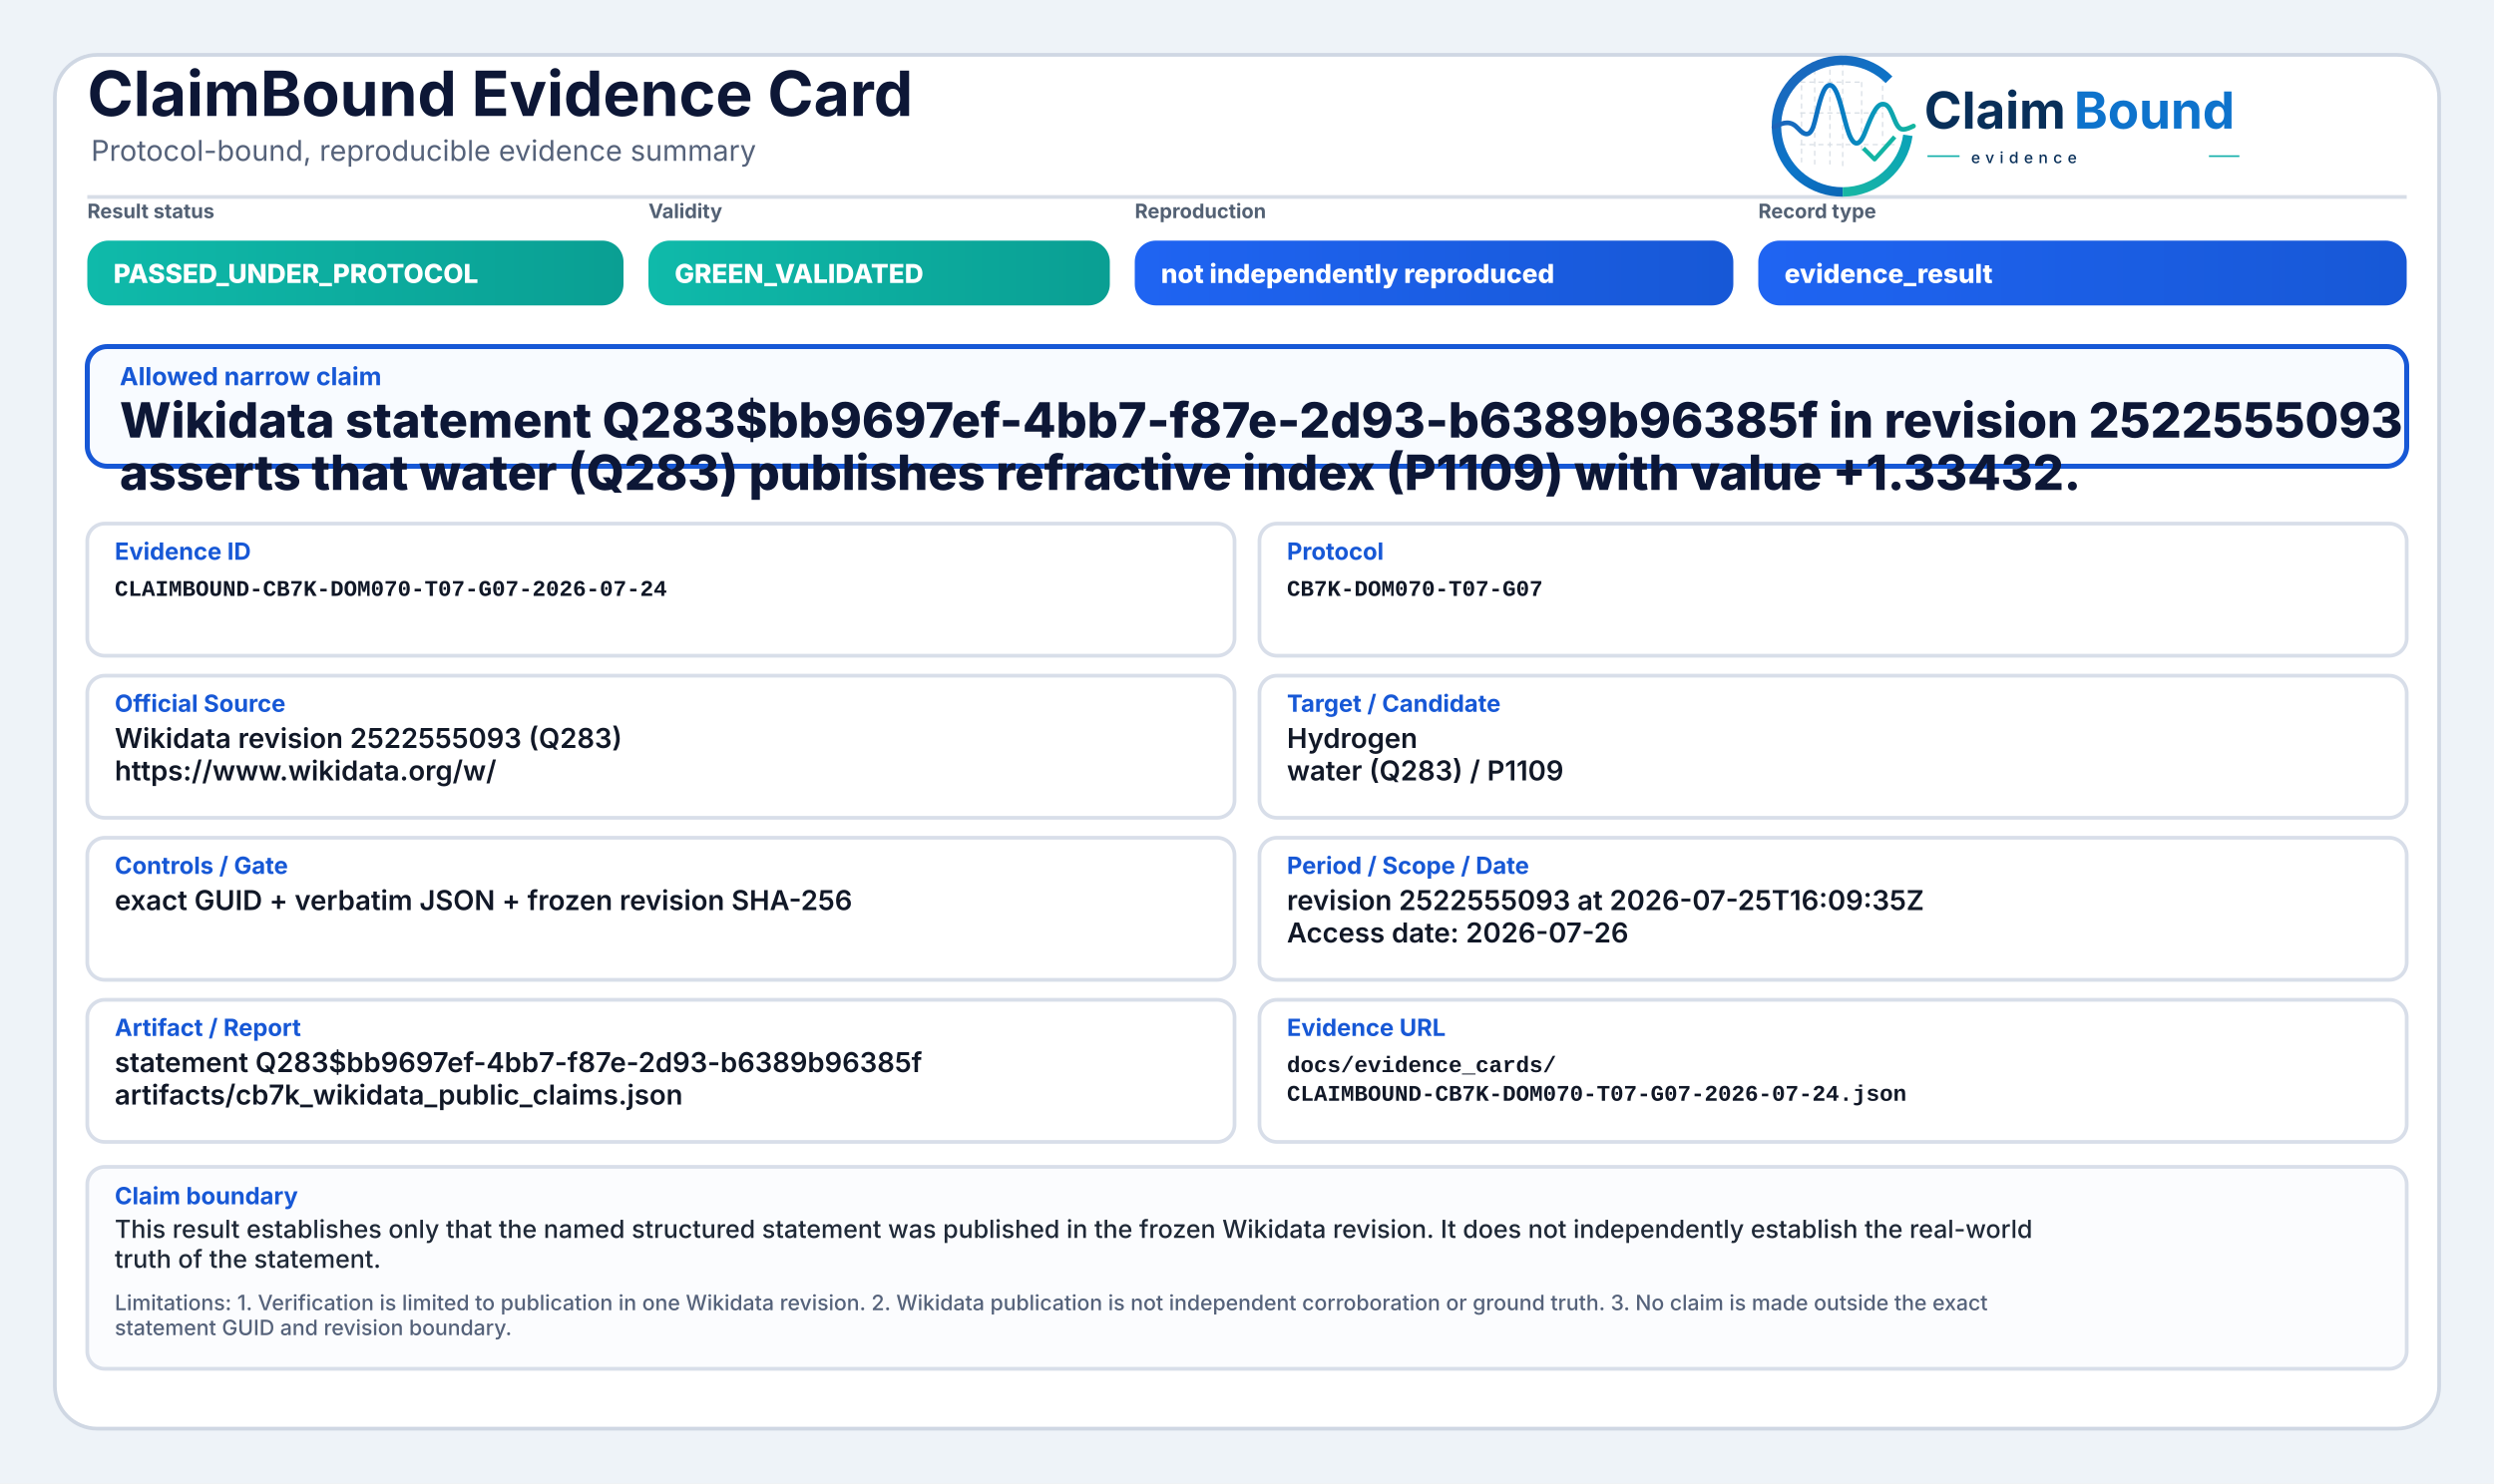
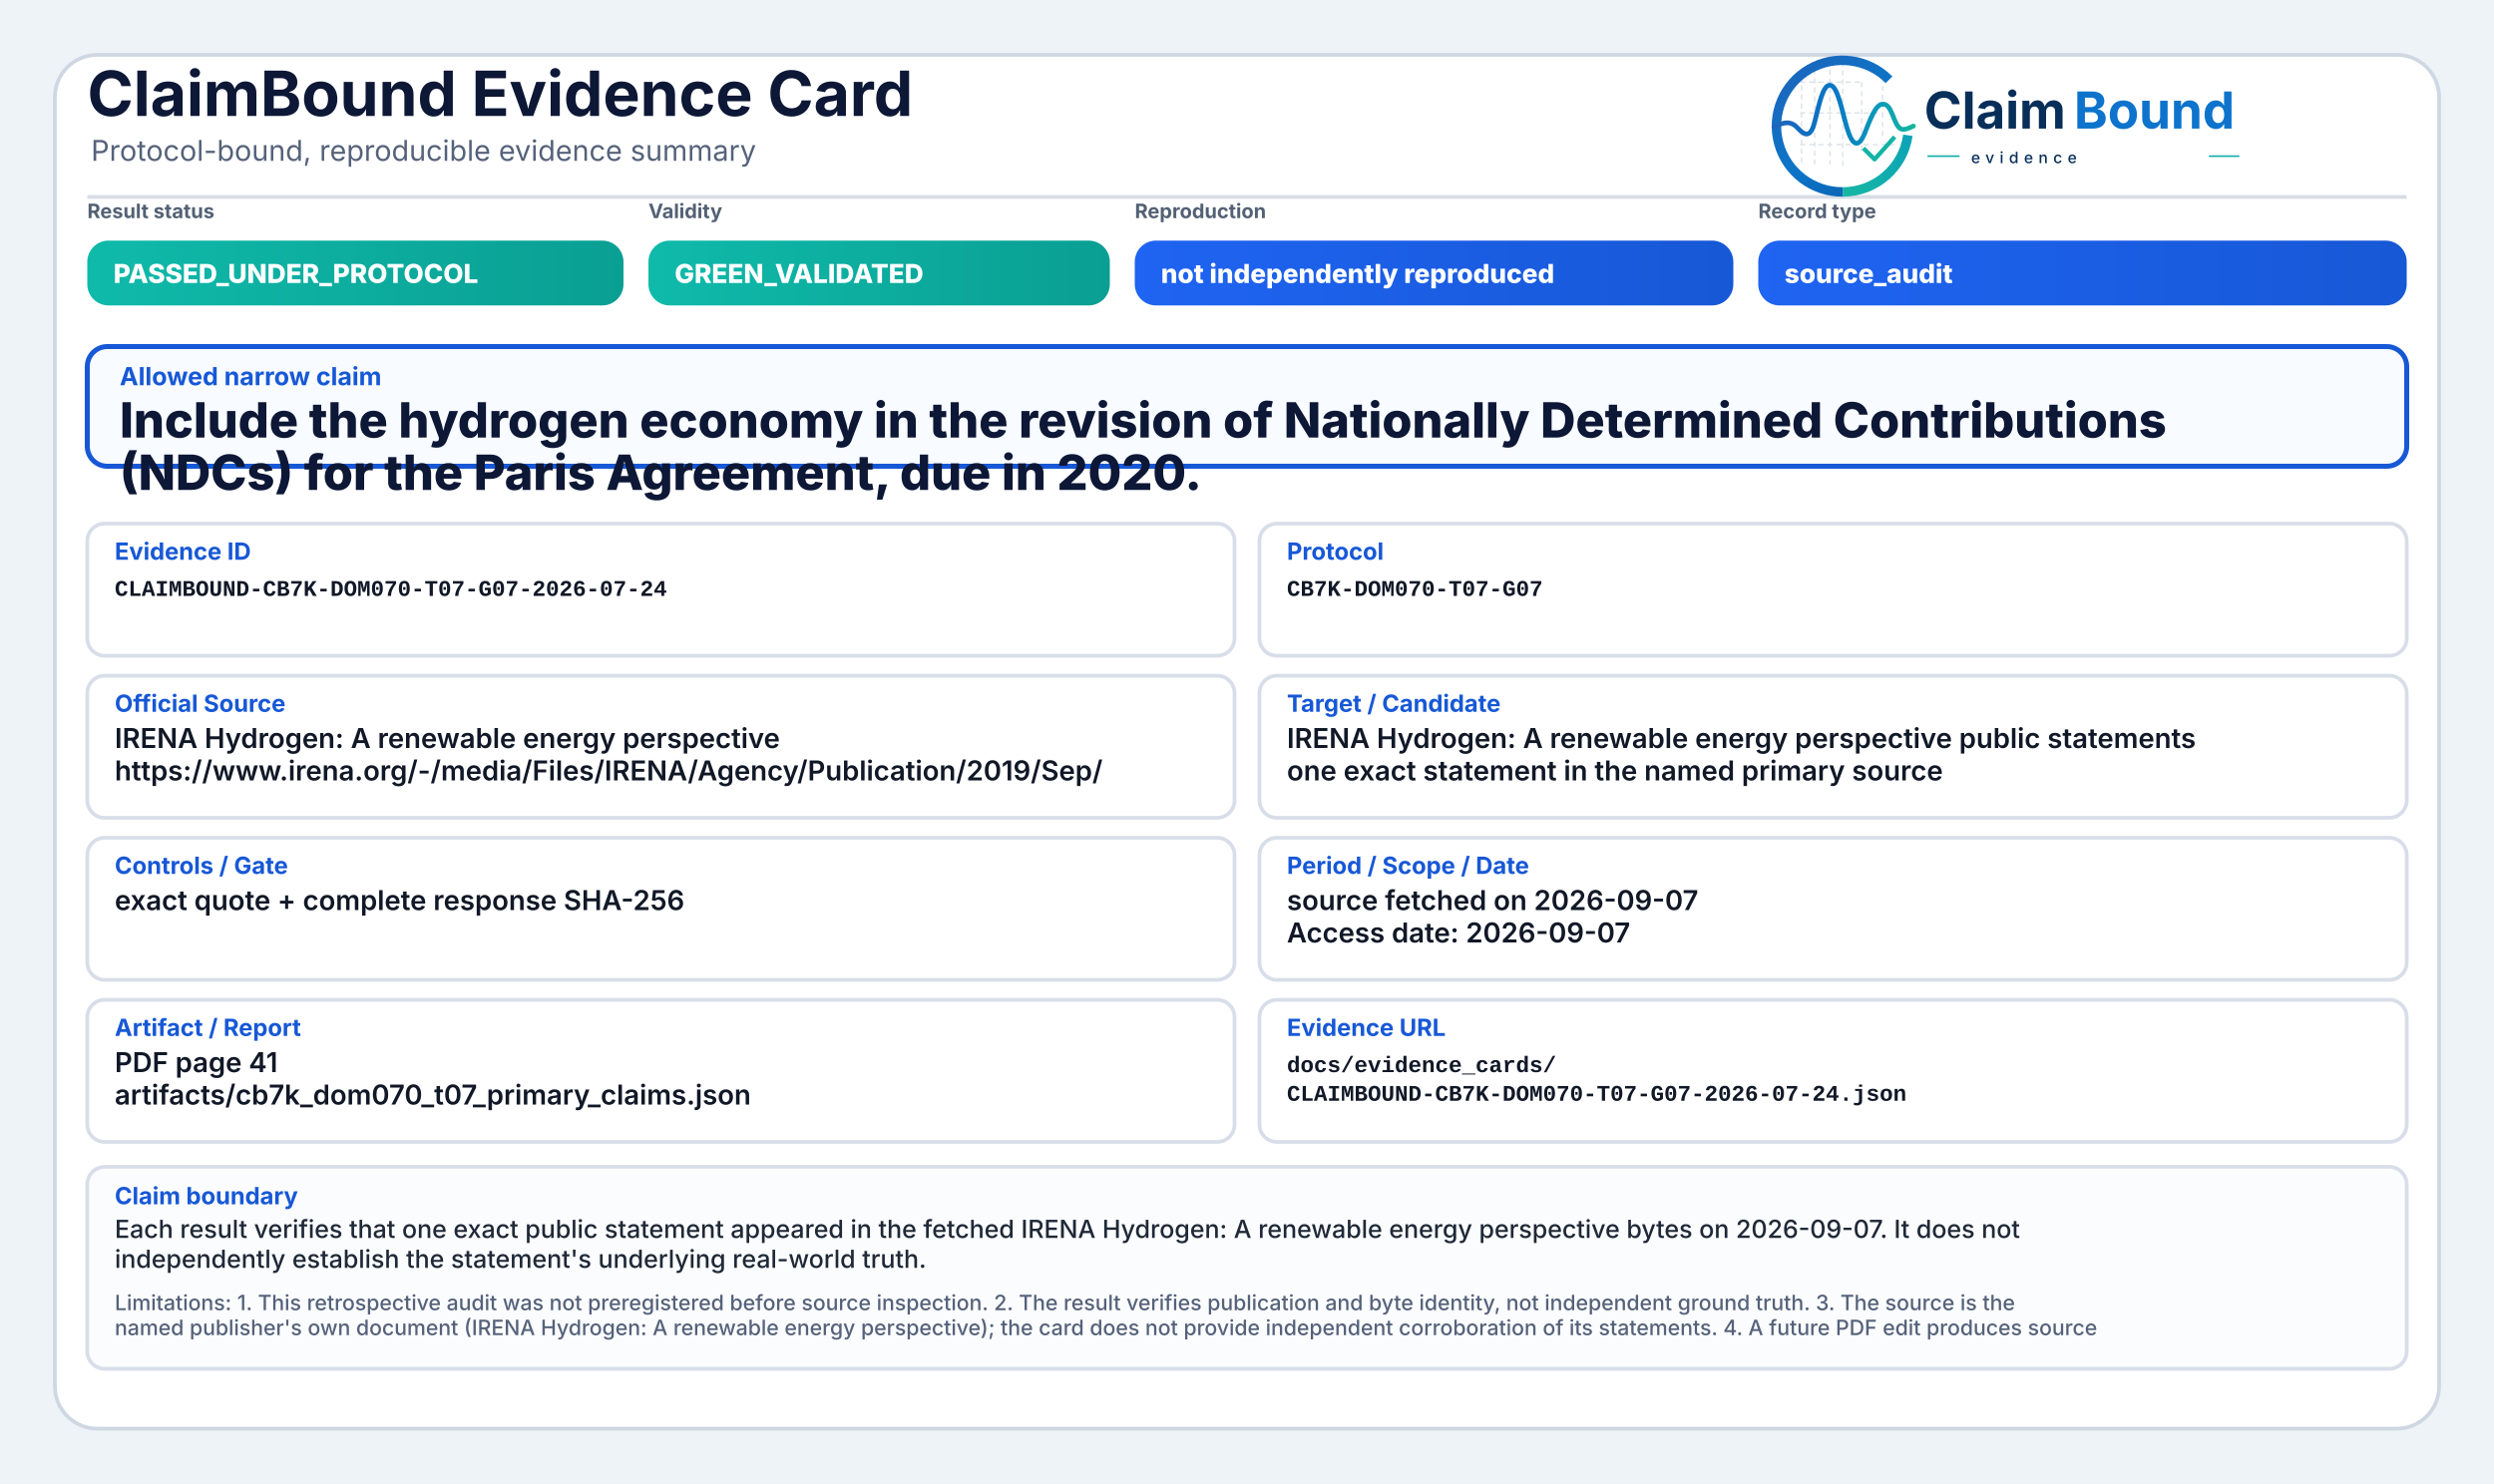
<svg xmlns="http://www.w3.org/2000/svg" width="2000" height="1190" viewBox="0 0 2000 1190" role="img" aria-label="ClaimBound Evidence Card">
  <defs>
    <linearGradient id="greenGrad" x1="0" y1="0" x2="1" y2="0">
      <stop offset="0%" stop-color="#0fbaaa" />
      <stop offset="100%" stop-color="#0a9f93" />
    </linearGradient>
    <linearGradient id="yellowGrad" x1="0" y1="0" x2="1" y2="0">
      <stop offset="0%" stop-color="#fbbf24" />
      <stop offset="100%" stop-color="#d97706" />
    </linearGradient>
    <linearGradient id="amberGrad" x1="0" y1="0" x2="1" y2="0">
      <stop offset="0%" stop-color="#f97316" />
      <stop offset="100%" stop-color="#c2410c" />
    </linearGradient>
    <linearGradient id="redGrad" x1="0" y1="0" x2="1" y2="0">
      <stop offset="0%" stop-color="#ef4444" />
      <stop offset="100%" stop-color="#b91c1c" />
    </linearGradient>
    <linearGradient id="grayGrad" x1="0" y1="0" x2="1" y2="0">
      <stop offset="0%" stop-color="#64748b" />
      <stop offset="100%" stop-color="#475569" />
    </linearGradient>
    <linearGradient id="blueGrad" x1="0" y1="0" x2="1" y2="0">
      <stop offset="0%" stop-color="#1f64f2" />
      <stop offset="100%" stop-color="#1758d6" />
    </linearGradient>
    <linearGradient id="logoRingBlue" x1="73" y1="453" x2="348" y2="793" gradientUnits="userSpaceOnUse">
      <stop offset="0" stop-color="#1E64BA" />
      <stop offset="0.55" stop-color="#0C75C8" />
      <stop offset="1" stop-color="#0A5FAB" />
    </linearGradient>
    <linearGradient id="logoRingTeal" x1="221" y1="792" x2="403" y2="594" gradientUnits="userSpaceOnUse">
      <stop offset="0" stop-color="#18B7A3" />
      <stop offset="1" stop-color="#089EBC" />
    </linearGradient>
    <linearGradient id="logoSignalGradient" x1="61" y1="628" x2="404" y2="628" gradientUnits="userSpaceOnUse">
      <stop offset="0" stop-color="#1E64BA" />
      <stop offset="0.43" stop-color="#0877C4" />
      <stop offset="0.72" stop-color="#0A97BB" />
      <stop offset="1" stop-color="#14B69E" />
    </linearGradient>
  </defs>
  <rect x="0" y="0" width="2000" height="1190" fill="#eef3f8" />
  <rect x="44" y="44" width="1912" height="1102" rx="34" fill="#ffffff" stroke="#cfd7e3" stroke-width="3" />
  <path d="M70 158 H1930" stroke="#d7dde7" stroke-width="3" />
  <text x="70" y="93" font-family="Inter, Segoe UI, Arial, sans-serif" font-size="50" font-weight="750" fill="#0d1736">ClaimBound Evidence Card</text>
  <text x="73" y="129" font-family="Inter, Segoe UI, Arial, sans-serif" font-size="23" font-weight="400" fill="#55627a">Protocol-bound, reproducible evidence summary</text>
  <g aria-label="ClaimBound evidence logo" transform="translate(1415,52) scale(0.33) translate(-40,-478)">
    <g stroke-linecap="butt" stroke-linejoin="round">
      <g stroke="#CBD3DC" stroke-width="3.2" stroke-linecap="round" stroke-dasharray="10 12" opacity="0.72">
        <path d="M130 507V714" />
        <path d="M162 490V719" />
        <path d="M199 491V719" />
        <path d="M230 471V726" />
        <path d="M276 521V690" />
        <path d="M327 508V650" />
        <path d="M128 520H277" />
        <path d="M128 595H327" />
        <path d="M128 672H355" />
      </g>
      <path d="M342.6 514.3A160 160 0 1 0 230 787" fill="none" stroke="url(#logoRingBlue)" stroke-width="23" />
      <path d="M230 787A160 160 0 0 0 388.4 649.3" fill="none" stroke="url(#logoRingTeal)" stroke-width="23" />
      <path d="M63 629.5C87 616.4 104.3 613.6 121.2 632.2C140.7 653.8 153.4 651.6 162.1 616.2C173.8 568.5 182.5 527.5 198.9 527.5C217.5 527.5 228.4 590.6 240.3 630.8C253.4 675.4 268.6 682.8 284.6 641.5C303.5 592.9 315.2 567.6 333.7 574.7C352.6 582 355.7 635.1 376.6 634.9C386.2 634.8 394 630.4 402 626.8" fill="none" stroke="url(#logoSignalGradient)" stroke-width="11.5" stroke-linecap="round" />
      <path d="M284 684.5L307.5 707.7L353 657" fill="none" stroke="#12B4A4" stroke-width="10.5" stroke-linecap="square" />
    </g>
    <text x="428" y="633" font-family="Inter, Segoe UI, Arial, sans-serif" font-size="124" font-weight="750" fill="#082F59" text-rendering="geometricPrecision">Claim</text>
    <text x="792" y="633" font-family="Inter, Segoe UI, Arial, sans-serif" font-size="124" font-weight="750" fill="#0E73CC" text-rendering="geometricPrecision">Bound</text>
    <line x1="436" y1="700" x2="514" y2="700" stroke="#11AFA9" stroke-width="4" />
    <text x="542" y="717" font-family="Inter, Segoe UI, Arial, sans-serif" font-size="38" font-weight="500" letter-spacing="13" fill="#082F59">evidence</text>
    <line x1="1120" y1="700" x2="1194" y2="700" stroke="#11AFA9" stroke-width="4" />
  </g>
  <text x="70" y="175" font-family="Inter, Segoe UI, Arial, sans-serif" font-size="16" font-weight="650" fill="#536174">Result status</text>
  <rect x="70" y="193" width="430" height="52" rx="17" fill="url(#greenGrad)" />
  <text x="91" y="227" font-family="Inter, Segoe UI, Arial, sans-serif" font-size="21" font-weight="800" fill="#ffffff">PASSED_UNDER_PROTOCOL</text>
  <text x="520" y="175" font-family="Inter, Segoe UI, Arial, sans-serif" font-size="16" font-weight="650" fill="#536174">Validity</text>
  <rect x="520" y="193" width="370" height="52" rx="17" fill="url(#greenGrad)" />
  <text x="541" y="227" font-family="Inter, Segoe UI, Arial, sans-serif" font-size="21" font-weight="800" fill="#ffffff">GREEN_VALIDATED</text>
  <text x="910" y="175" font-family="Inter, Segoe UI, Arial, sans-serif" font-size="16" font-weight="650" fill="#536174">Reproduction</text>
  <rect x="910" y="193" width="480" height="52" rx="17" fill="url(#blueGrad)" />
  <text x="931" y="227" font-family="Inter, Segoe UI, Arial, sans-serif" font-size="21" font-weight="800" fill="#ffffff">not independently reproduced</text>
  <text x="1410" y="175" font-family="Inter, Segoe UI, Arial, sans-serif" font-size="16" font-weight="650" fill="#536174">Record type</text>
  <rect x="1410" y="193" width="520" height="52" rx="17" fill="url(#blueGrad)" />
-   <text x="1431" y="227" font-family="Inter, Segoe UI, Arial, sans-serif" font-size="21" font-weight="800" fill="#ffffff">evidence_result</text>
+   <text x="1431" y="227" font-family="Inter, Segoe UI, Arial, sans-serif" font-size="21" font-weight="800" fill="#ffffff">source_audit</text>
  <rect x="70" y="278" width="1860" height="96" rx="16" fill="#f8fbff" stroke="#1758d6" stroke-width="4" />
  <text x="96" y="309" font-family="Inter, Segoe UI, Arial, sans-serif" font-size="20" font-weight="750" fill="#1758d6">Allowed narrow claim</text>
-   <text x="96" y="351" font-family="Inter, Segoe UI, Arial, sans-serif" font-size="39" font-weight="800" fill="#0d1736">Wikidata statement Q283$bb9697ef-4bb7-f87e-2d93-b6389b96385f in revision 2522555093</text>
-   <text x="96" y="393" font-family="Inter, Segoe UI, Arial, sans-serif" font-size="39" font-weight="800" fill="#0d1736">asserts that water (Q283) publishes refractive index (P1109) with value +1.33432.</text>
+   <text x="96" y="351" font-family="Inter, Segoe UI, Arial, sans-serif" font-size="39" font-weight="800" fill="#0d1736">Include the hydrogen economy in the revision of Nationally Determined Contributions</text>
+   <text x="96" y="393" font-family="Inter, Segoe UI, Arial, sans-serif" font-size="39" font-weight="800" fill="#0d1736">(NDCs) for the Paris Agreement, due in 2020.</text>
  <rect x="70" y="420" width="920" height="106" rx="14" fill="#ffffff" stroke="#d8dee9" stroke-width="3" />
  <text x="92" y="449" font-family="Inter, Segoe UI, Arial, sans-serif" font-size="19" font-weight="750" fill="#1758d6">Evidence ID</text>
  <text x="92" y="478" font-family="SFMono-Regular, Consolas, Liberation Mono, monospace" font-size="18" font-weight="600" fill="#111827">CLAIMBOUND-CB7K-DOM070-T07-G07-2026-07-24</text>
  <rect x="1010" y="420" width="920" height="106" rx="14" fill="#ffffff" stroke="#d8dee9" stroke-width="3" />
  <text x="1032" y="449" font-family="Inter, Segoe UI, Arial, sans-serif" font-size="19" font-weight="750" fill="#1758d6">Protocol</text>
  <text x="1032" y="478" font-family="SFMono-Regular, Consolas, Liberation Mono, monospace" font-size="18" font-weight="600" fill="#111827">CB7K-DOM070-T07-G07</text>
  <rect x="70" y="542" width="920" height="114" rx="14" fill="#ffffff" stroke="#d8dee9" stroke-width="3" />
  <text x="92" y="571" font-family="Inter, Segoe UI, Arial, sans-serif" font-size="19" font-weight="750" fill="#1758d6">Official Source</text>
-   <text x="92" y="600" font-family="Inter, Segoe UI, Arial, sans-serif" font-size="22" font-weight="600" fill="#111827">Wikidata revision 2522555093 (Q283)</text>
-   <text x="92" y="626" font-family="Inter, Segoe UI, Arial, sans-serif" font-size="22" font-weight="600" fill="#111827">https://www.wikidata.org/w/</text>
+   <text x="92" y="600" font-family="Inter, Segoe UI, Arial, sans-serif" font-size="22" font-weight="600" fill="#111827">IRENA Hydrogen: A renewable energy perspective</text>
+   <text x="92" y="626" font-family="Inter, Segoe UI, Arial, sans-serif" font-size="22" font-weight="600" fill="#111827">https://www.irena.org/-/media/Files/IRENA/Agency/Publication/2019/Sep/</text>
  <rect x="1010" y="542" width="920" height="114" rx="14" fill="#ffffff" stroke="#d8dee9" stroke-width="3" />
  <text x="1032" y="571" font-family="Inter, Segoe UI, Arial, sans-serif" font-size="19" font-weight="750" fill="#1758d6">Target / Candidate</text>
-   <text x="1032" y="600" font-family="Inter, Segoe UI, Arial, sans-serif" font-size="22" font-weight="600" fill="#111827">Hydrogen</text>
-   <text x="1032" y="626" font-family="Inter, Segoe UI, Arial, sans-serif" font-size="22" font-weight="600" fill="#111827">water (Q283) / P1109</text>
+   <text x="1032" y="600" font-family="Inter, Segoe UI, Arial, sans-serif" font-size="22" font-weight="600" fill="#111827">IRENA Hydrogen: A renewable energy perspective public statements</text>
+   <text x="1032" y="626" font-family="Inter, Segoe UI, Arial, sans-serif" font-size="22" font-weight="600" fill="#111827">one exact statement in the named primary source</text>
  <rect x="70" y="672" width="920" height="114" rx="14" fill="#ffffff" stroke="#d8dee9" stroke-width="3" />
  <text x="92" y="701" font-family="Inter, Segoe UI, Arial, sans-serif" font-size="19" font-weight="750" fill="#1758d6">Controls / Gate</text>
-   <text x="92" y="730" font-family="Inter, Segoe UI, Arial, sans-serif" font-size="22" font-weight="600" fill="#111827">exact GUID + verbatim JSON + frozen revision SHA-256</text>
+   <text x="92" y="730" font-family="Inter, Segoe UI, Arial, sans-serif" font-size="22" font-weight="600" fill="#111827">exact quote + complete response SHA-256</text>
  <rect x="1010" y="672" width="920" height="114" rx="14" fill="#ffffff" stroke="#d8dee9" stroke-width="3" />
  <text x="1032" y="701" font-family="Inter, Segoe UI, Arial, sans-serif" font-size="19" font-weight="750" fill="#1758d6">Period / Scope / Date</text>
-   <text x="1032" y="730" font-family="Inter, Segoe UI, Arial, sans-serif" font-size="22" font-weight="600" fill="#111827">revision 2522555093 at 2026-07-25T16:09:35Z</text>
-   <text x="1032" y="756" font-family="Inter, Segoe UI, Arial, sans-serif" font-size="22" font-weight="600" fill="#111827">Access date: 2026-07-26</text>
+   <text x="1032" y="730" font-family="Inter, Segoe UI, Arial, sans-serif" font-size="22" font-weight="600" fill="#111827">source fetched on 2026-09-07</text>
+   <text x="1032" y="756" font-family="Inter, Segoe UI, Arial, sans-serif" font-size="22" font-weight="600" fill="#111827">Access date: 2026-09-07</text>
  <rect x="70" y="802" width="920" height="114" rx="14" fill="#ffffff" stroke="#d8dee9" stroke-width="3" />
  <text x="92" y="831" font-family="Inter, Segoe UI, Arial, sans-serif" font-size="19" font-weight="750" fill="#1758d6">Artifact / Report</text>
-   <text x="92" y="860" font-family="Inter, Segoe UI, Arial, sans-serif" font-size="22" font-weight="600" fill="#111827">statement Q283$bb9697ef-4bb7-f87e-2d93-b6389b96385f</text>
-   <text x="92" y="886" font-family="Inter, Segoe UI, Arial, sans-serif" font-size="22" font-weight="600" fill="#111827">artifacts/cb7k_wikidata_public_claims.json</text>
+   <text x="92" y="860" font-family="Inter, Segoe UI, Arial, sans-serif" font-size="22" font-weight="600" fill="#111827">PDF page 41</text>
+   <text x="92" y="886" font-family="Inter, Segoe UI, Arial, sans-serif" font-size="22" font-weight="600" fill="#111827">artifacts/cb7k_dom070_t07_primary_claims.json</text>
  <rect x="1010" y="802" width="920" height="114" rx="14" fill="#ffffff" stroke="#d8dee9" stroke-width="3" />
  <text x="1032" y="831" font-family="Inter, Segoe UI, Arial, sans-serif" font-size="19" font-weight="750" fill="#1758d6">Evidence URL</text>
  <text x="1032" y="860" font-family="SFMono-Regular, Consolas, Liberation Mono, monospace" font-size="18" font-weight="600" fill="#111827">docs/evidence_cards/</text>
  <text x="1032" y="883" font-family="SFMono-Regular, Consolas, Liberation Mono, monospace" font-size="18" font-weight="600" fill="#111827">CLAIMBOUND-CB7K-DOM070-T07-G07-2026-07-24.json</text>
  <rect x="70" y="936" width="1860" height="162" rx="14" fill="#fbfcfe" stroke="#d8dee9" stroke-width="3" />
  <text x="92" y="966" font-family="Inter, Segoe UI, Arial, sans-serif" font-size="19" font-weight="750" fill="#1758d6">Claim boundary</text>
-   <text x="92" y="993" font-family="Inter, Segoe UI, Arial, sans-serif" font-size="20" font-weight="500" fill="#1f2937">This result establishes only that the named structured statement was published in the frozen Wikidata revision. It does not independently establish the real-world</text>
-   <text x="92" y="1017" font-family="Inter, Segoe UI, Arial, sans-serif" font-size="20" font-weight="500" fill="#1f2937">truth of the statement.</text>
-   <text x="92" y="1051" font-family="Inter, Segoe UI, Arial, sans-serif" font-size="17" font-weight="500" fill="#55627a">Limitations: 1. Verification is limited to publication in one Wikidata revision. 2. Wikidata publication is not independent corroboration or ground truth. 3. No claim is made outside the exact</text>
-   <text x="92" y="1071" font-family="Inter, Segoe UI, Arial, sans-serif" font-size="17" font-weight="500" fill="#55627a">statement GUID and revision boundary.</text>
+   <text x="92" y="993" font-family="Inter, Segoe UI, Arial, sans-serif" font-size="20" font-weight="500" fill="#1f2937">Each result verifies that one exact public statement appeared in the fetched IRENA Hydrogen: A renewable energy perspective bytes on 2026-09-07. It does not</text>
+   <text x="92" y="1017" font-family="Inter, Segoe UI, Arial, sans-serif" font-size="20" font-weight="500" fill="#1f2937">independently establish the statement's underlying real-world truth.</text>
+   <text x="92" y="1051" font-family="Inter, Segoe UI, Arial, sans-serif" font-size="17" font-weight="500" fill="#55627a">Limitations: 1. This retrospective audit was not preregistered before source inspection. 2. The result verifies publication and byte identity, not independent ground truth. 3. The source is the</text>
+   <text x="92" y="1071" font-family="Inter, Segoe UI, Arial, sans-serif" font-size="17" font-weight="500" fill="#55627a">named publisher's own document (IRENA Hydrogen: A renewable energy perspective); the card does not provide independent corroboration of its statements. 4. A future PDF edit produces source</text>
</svg>
